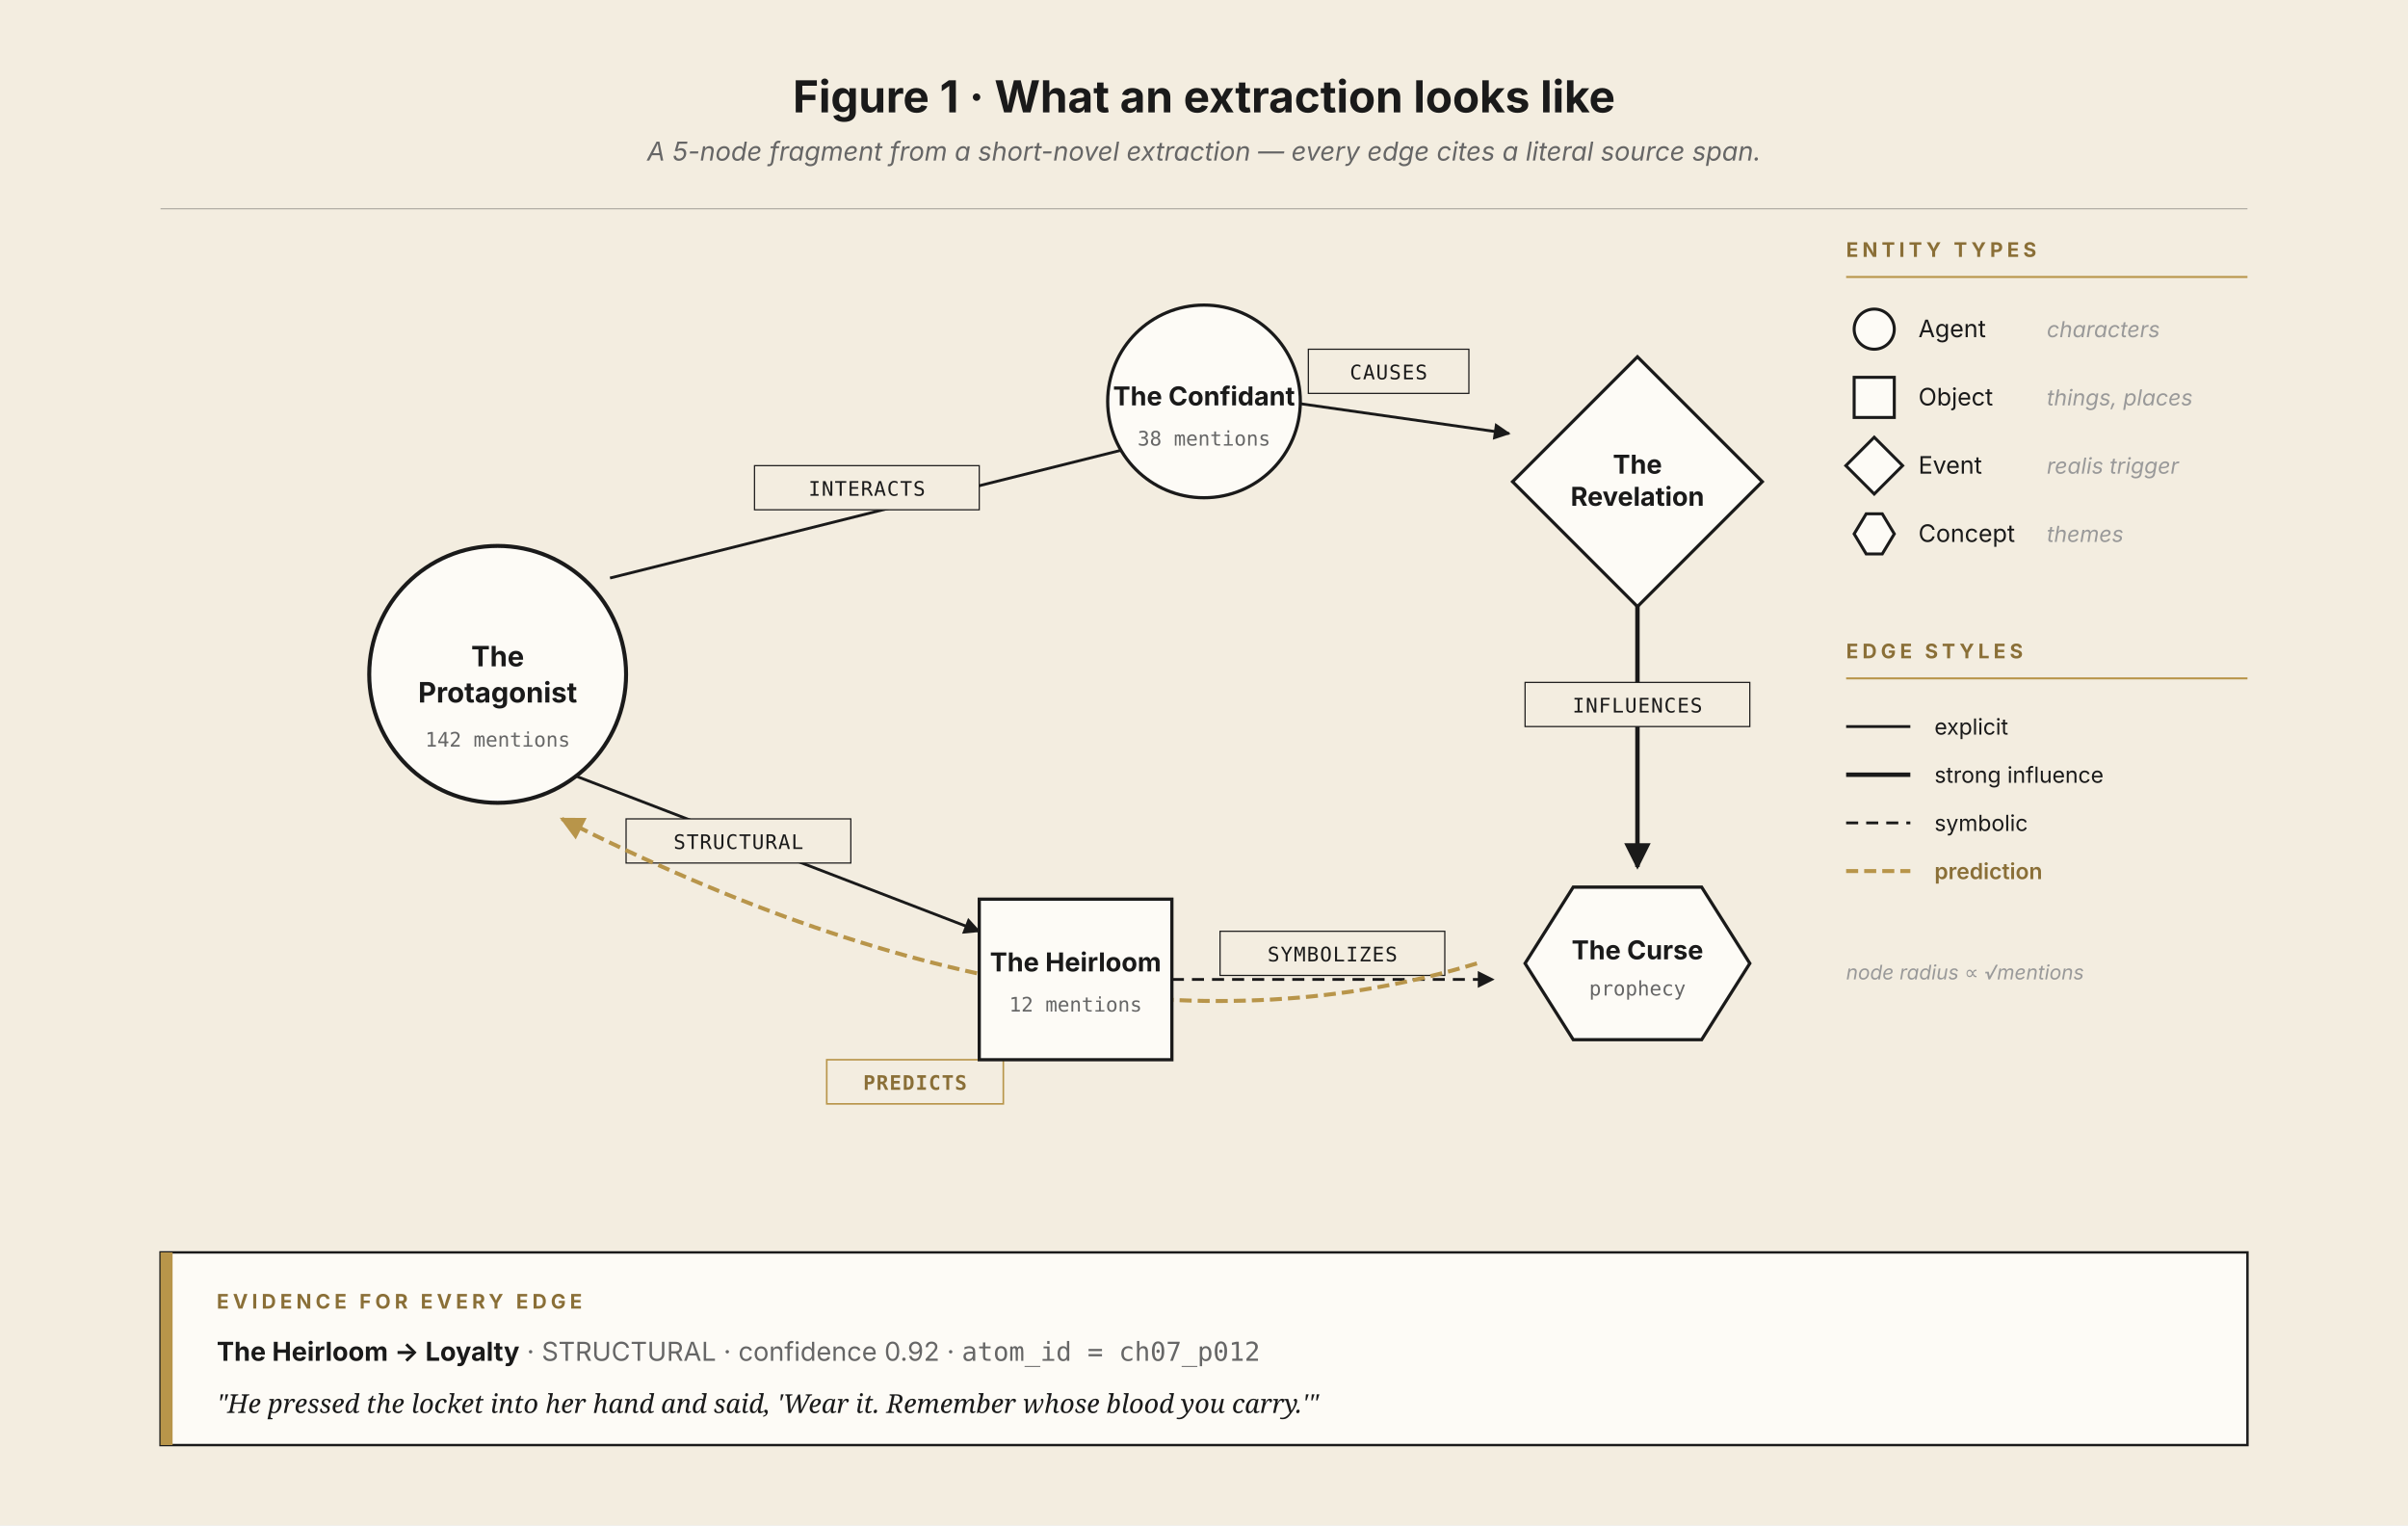
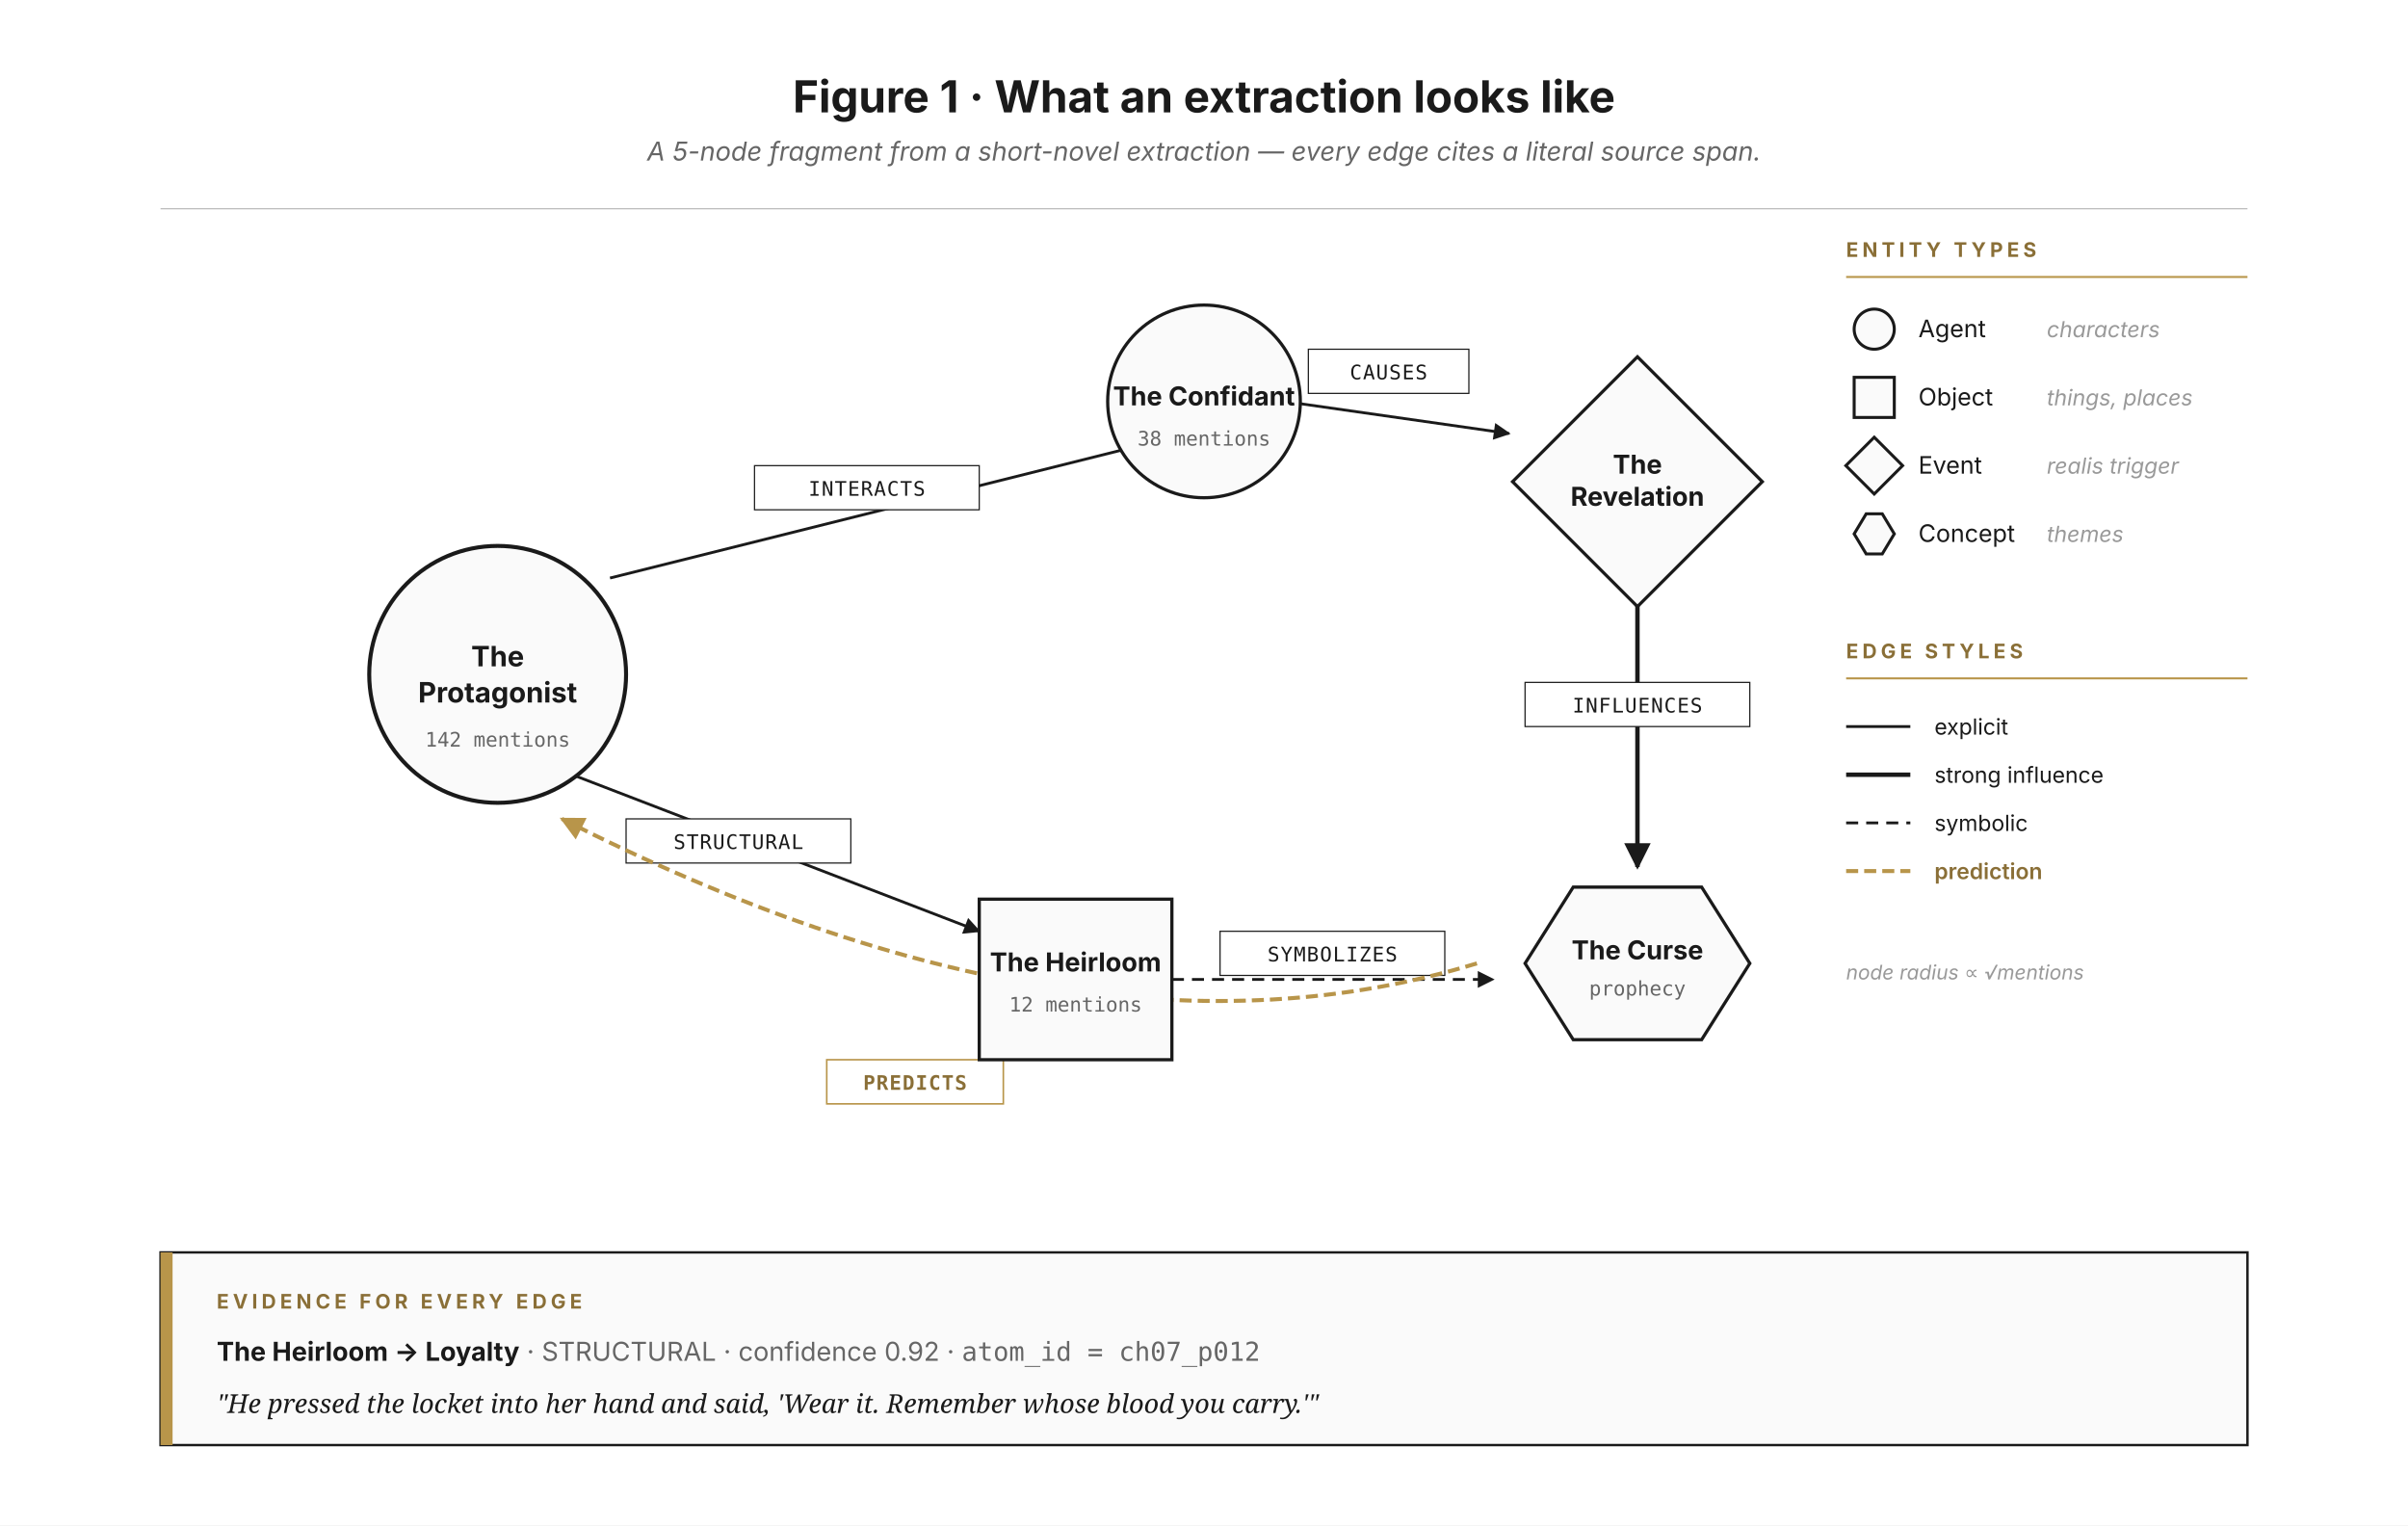
<svg xmlns="http://www.w3.org/2000/svg" viewBox="0 0 1200 760" font-family="-apple-system, BlinkMacSystemFont, 'Segoe UI', Inter, system-ui, sans-serif">
  <defs>
    <marker id="arr" viewBox="0 0 10 10" refX="9" refY="5" markerWidth="6" markerHeight="6" orient="auto">
      <path d="M0,0 L10,5 L0,10 Z" fill="#1a1a1a" />
    </marker>
    <marker id="arr-g" viewBox="0 0 10 10" refX="9" refY="5" markerWidth="6" markerHeight="6" orient="auto">
      <path d="M0,0 L10,5 L0,10 Z" fill="#b8954a" />
    </marker>
  </defs>
-   <rect width="1200" height="760" fill="#f3ede0" />
+   <rect width="1200" height="760" fill="#ffffff" />
  <text x="600" y="56" text-anchor="middle" font-size="22" font-weight="700" fill="#1a1a1a">Figure 1 · What an extraction looks like</text>
  <text x="600" y="80" text-anchor="middle" font-size="13" fill="#666666" font-style="italic">A 5-node fragment from a short-novel extraction — every edge cites a literal source span.</text>
  <line x1="80" y1="104" x2="1120" y2="104" stroke="#1a1a1a" stroke-width="0.6" opacity="0.3" />
  <line x1="304" y1="288" x2="568" y2="222" stroke="#1a1a1a" stroke-width="1.4" marker-end="url(#arr)" />
-   <rect x="376" y="232" width="112" height="22" fill="#f3ede0" stroke="#1a1a1a" stroke-width="0.6" />
+   <rect x="376" y="232" width="112" height="22" fill="#ffffff" stroke="#1a1a1a" stroke-width="0.6" />
  <text x="432" y="247" text-anchor="middle" font-size="10" font-family="ui-monospace, monospace" letter-spacing="0.5" fill="#1a1a1a">INTERACTS</text>
  <line x1="280" y1="384" x2="488" y2="464" stroke="#1a1a1a" stroke-width="1.4" marker-end="url(#arr)" />
-   <rect x="312" y="408" width="112" height="22" fill="#f3ede0" stroke="#1a1a1a" stroke-width="0.6" />
+   <rect x="312" y="408" width="112" height="22" fill="#ffffff" stroke="#1a1a1a" stroke-width="0.6" />
  <text x="368" y="423" text-anchor="middle" font-size="10" font-family="ui-monospace, monospace" letter-spacing="0.5" fill="#1a1a1a">STRUCTURAL</text>
  <line x1="584" y1="488" x2="744" y2="488" stroke="#1a1a1a" stroke-width="1.4" stroke-dasharray="6,4" marker-end="url(#arr)" />
-   <rect x="608" y="464" width="112" height="22" fill="#f3ede0" stroke="#1a1a1a" stroke-width="0.6" />
+   <rect x="608" y="464" width="112" height="22" fill="#ffffff" stroke="#1a1a1a" stroke-width="0.6" />
  <text x="664" y="479" text-anchor="middle" font-size="10" font-family="ui-monospace, monospace" letter-spacing="0.5" fill="#1a1a1a">SYMBOLIZES</text>
  <line x1="640" y1="200" x2="752" y2="216" stroke="#1a1a1a" stroke-width="1.4" marker-end="url(#arr)" />
-   <rect x="652" y="174" width="80" height="22" fill="#f3ede0" stroke="#1a1a1a" stroke-width="0.6" />
+   <rect x="652" y="174" width="80" height="22" fill="#ffffff" stroke="#1a1a1a" stroke-width="0.6" />
  <text x="692" y="189" text-anchor="middle" font-size="10" font-family="ui-monospace, monospace" letter-spacing="0.5" fill="#1a1a1a">CAUSES</text>
  <line x1="816" y1="280" x2="816" y2="432" stroke="#1a1a1a" stroke-width="2.2" marker-end="url(#arr)" />
-   <rect x="760" y="340" width="112" height="22" fill="#f3ede0" stroke="#1a1a1a" stroke-width="0.6" />
+   <rect x="760" y="340" width="112" height="22" fill="#ffffff" stroke="#1a1a1a" stroke-width="0.6" />
  <text x="816" y="355" text-anchor="middle" font-size="10" font-family="ui-monospace, monospace" letter-spacing="0.5" fill="#1a1a1a">INFLUENCES</text>
  <path d="M 736 480 Q 540 540 280 408" fill="none" stroke="#b8954a" stroke-width="2" stroke-dasharray="6,3" marker-end="url(#arr-g)" />
-   <rect x="412" y="528" width="88" height="22" fill="#f3ede0" stroke="#b8954a" stroke-width="0.8" />
+   <rect x="412" y="528" width="88" height="22" fill="#ffffff" stroke="#b8954a" stroke-width="0.8" />
  <text x="456" y="543" text-anchor="middle" font-size="10" font-family="ui-monospace, monospace" letter-spacing="0.5" font-weight="700" fill="#8a6f37">PREDICTS</text>
-   <circle cx="248" cy="336" r="64" fill="#fdfbf6" stroke="#1a1a1a" stroke-width="2" />
+   <circle cx="248" cy="336" r="64" fill="#fafafa" stroke="#1a1a1a" stroke-width="2" />
  <text x="248" y="332" text-anchor="middle" font-size="14" font-weight="700" fill="#1a1a1a">The</text>
  <text x="248" y="350" text-anchor="middle" font-size="14" font-weight="700" fill="#1a1a1a">Protagonist</text>
  <text x="248" y="372" text-anchor="middle" font-size="10" font-family="ui-monospace, monospace" fill="#666666">142 mentions</text>
-   <circle cx="600" cy="200" r="48" fill="#fdfbf6" stroke="#1a1a1a" stroke-width="1.6" />
+   <circle cx="600" cy="200" r="48" fill="#fafafa" stroke="#1a1a1a" stroke-width="1.6" />
  <text x="600" y="202" text-anchor="middle" font-size="13" font-weight="700" fill="#1a1a1a">The Confidant</text>
  <text x="600" y="222" text-anchor="middle" font-size="10" font-family="ui-monospace, monospace" fill="#666666">38 mentions</text>
-   <rect x="488" y="448" width="96" height="80" fill="#fdfbf6" stroke="#1a1a1a" stroke-width="1.6" />
+   <rect x="488" y="448" width="96" height="80" fill="#fafafa" stroke="#1a1a1a" stroke-width="1.6" />
  <text x="536" y="484" text-anchor="middle" font-size="13" font-weight="700" fill="#1a1a1a">The Heirloom</text>
  <text x="536" y="504" text-anchor="middle" font-size="10" font-family="ui-monospace, monospace" fill="#666666">12 mentions</text>
  <g transform="rotate(45 816 240)">
-     <rect x="772" y="196" width="88" height="88" fill="#fdfbf6" stroke="#1a1a1a" stroke-width="1.6" />
+     <rect x="772" y="196" width="88" height="88" fill="#fafafa" stroke="#1a1a1a" stroke-width="1.6" />
  </g>
  <text x="816" y="236" text-anchor="middle" font-size="13" font-weight="700" fill="#1a1a1a">The</text>
  <text x="816" y="252" text-anchor="middle" font-size="13" font-weight="700" fill="#1a1a1a">Revelation</text>
-   <polygon points="760,480 784,442 848,442 872,480 848,518 784,518" fill="#fdfbf6" stroke="#1a1a1a" stroke-width="1.6" />
+   <polygon points="760,480 784,442 848,442 872,480 848,518 784,518" fill="#fafafa" stroke="#1a1a1a" stroke-width="1.6" />
  <text x="816" y="478" text-anchor="middle" font-size="13" font-weight="700" fill="#1a1a1a">The Curse</text>
  <text x="816" y="496" text-anchor="middle" font-size="10" font-family="ui-monospace, monospace" fill="#666666">prophecy</text>
  <g transform="translate(920, 128)">
    <text x="0" y="0" font-size="10" font-weight="700" letter-spacing="2" fill="#8a6f37">ENTITY TYPES</text>
    <line x1="0" y1="10" x2="200" y2="10" stroke="#b8954a" stroke-width="1" />
-     <circle cx="14" cy="36" r="10" fill="#fdfbf6" stroke="#1a1a1a" stroke-width="1.5" />
+     <circle cx="14" cy="36" r="10" fill="#fafafa" stroke="#1a1a1a" stroke-width="1.5" />
    <text x="36" y="40" font-size="12" fill="#1a1a1a">Agent</text>
    <text x="100" y="40" font-size="11" fill="#999999" font-style="italic">characters</text>
-     <rect x="4" y="60" width="20" height="20" fill="#fdfbf6" stroke="#1a1a1a" stroke-width="1.5" />
+     <rect x="4" y="60" width="20" height="20" fill="#fafafa" stroke="#1a1a1a" stroke-width="1.5" />
    <text x="36" y="74" font-size="12" fill="#1a1a1a">Object</text>
    <text x="100" y="74" font-size="11" fill="#999999" font-style="italic">things, places</text>
    <g transform="rotate(45 14 104)">
-       <rect x="4" y="94" width="20" height="20" fill="#fdfbf6" stroke="#1a1a1a" stroke-width="1.5" />
+       <rect x="4" y="94" width="20" height="20" fill="#fafafa" stroke="#1a1a1a" stroke-width="1.5" />
    </g>
    <text x="36" y="108" font-size="12" fill="#1a1a1a">Event</text>
    <text x="100" y="108" font-size="11" fill="#999999" font-style="italic">realis trigger</text>
-     <polygon points="4,138 10,128 18,128 24,138 18,148 10,148" fill="#fdfbf6" stroke="#1a1a1a" stroke-width="1.5" />
+     <polygon points="4,138 10,128 18,128 24,138 18,148 10,148" fill="#fafafa" stroke="#1a1a1a" stroke-width="1.5" />
    <text x="36" y="142" font-size="12" fill="#1a1a1a">Concept</text>
    <text x="100" y="142" font-size="11" fill="#999999" font-style="italic">themes</text>
    <text x="0" y="200" font-size="10" font-weight="700" letter-spacing="2" fill="#8a6f37">EDGE STYLES</text>
    <line x1="0" y1="210" x2="200" y2="210" stroke="#b8954a" stroke-width="1" />
    <line x1="0" y1="234" x2="32" y2="234" stroke="#1a1a1a" stroke-width="1.4" />
    <text x="44" y="238" font-size="11" fill="#1a1a1a">explicit</text>
    <line x1="0" y1="258" x2="32" y2="258" stroke="#1a1a1a" stroke-width="2.2" />
    <text x="44" y="262" font-size="11" fill="#1a1a1a">strong influence</text>
    <line x1="0" y1="282" x2="32" y2="282" stroke="#1a1a1a" stroke-width="1.4" stroke-dasharray="6,4" />
    <text x="44" y="286" font-size="11" fill="#1a1a1a">symbolic</text>
    <line x1="0" y1="306" x2="32" y2="306" stroke="#b8954a" stroke-width="2" stroke-dasharray="6,3" />
    <text x="44" y="310" font-size="11" fill="#8a6f37" font-weight="600">prediction</text>
    <text x="0" y="360" font-size="10" fill="#999999" font-style="italic">node radius ∝ √mentions</text>
  </g>
  <g transform="translate(80, 624)">
-     <rect x="0" y="0" width="1040" height="96" fill="#fdfbf6" stroke="#1a1a1a" stroke-width="1.2" />
+     <rect x="0" y="0" width="1040" height="96" fill="#fafafa" stroke="#1a1a1a" stroke-width="1.2" />
    <rect x="0" y="0" width="6" height="96" fill="#b8954a" />
    <text x="28" y="28" font-size="10" font-weight="700" letter-spacing="2" fill="#8a6f37">EVIDENCE FOR EVERY EDGE</text>
    <text x="28" y="54" font-size="13" fill="#1a1a1a">
      <tspan font-weight="700">The Heirloom → Loyalty</tspan>
      <tspan fill="#666666">  ·  STRUCTURAL  ·  confidence 0.92  ·  </tspan>
      <tspan font-family="ui-monospace, monospace" fill="#666666">atom_id = ch07_p012</tspan>
    </text>
    <text x="28" y="80" font-family="Georgia, serif" font-style="italic" font-size="13" fill="#1a1a1a">
      "He pressed the locket into her hand and said, 'Wear it. Remember whose blood you carry.'"
    </text>
  </g>
</svg>
